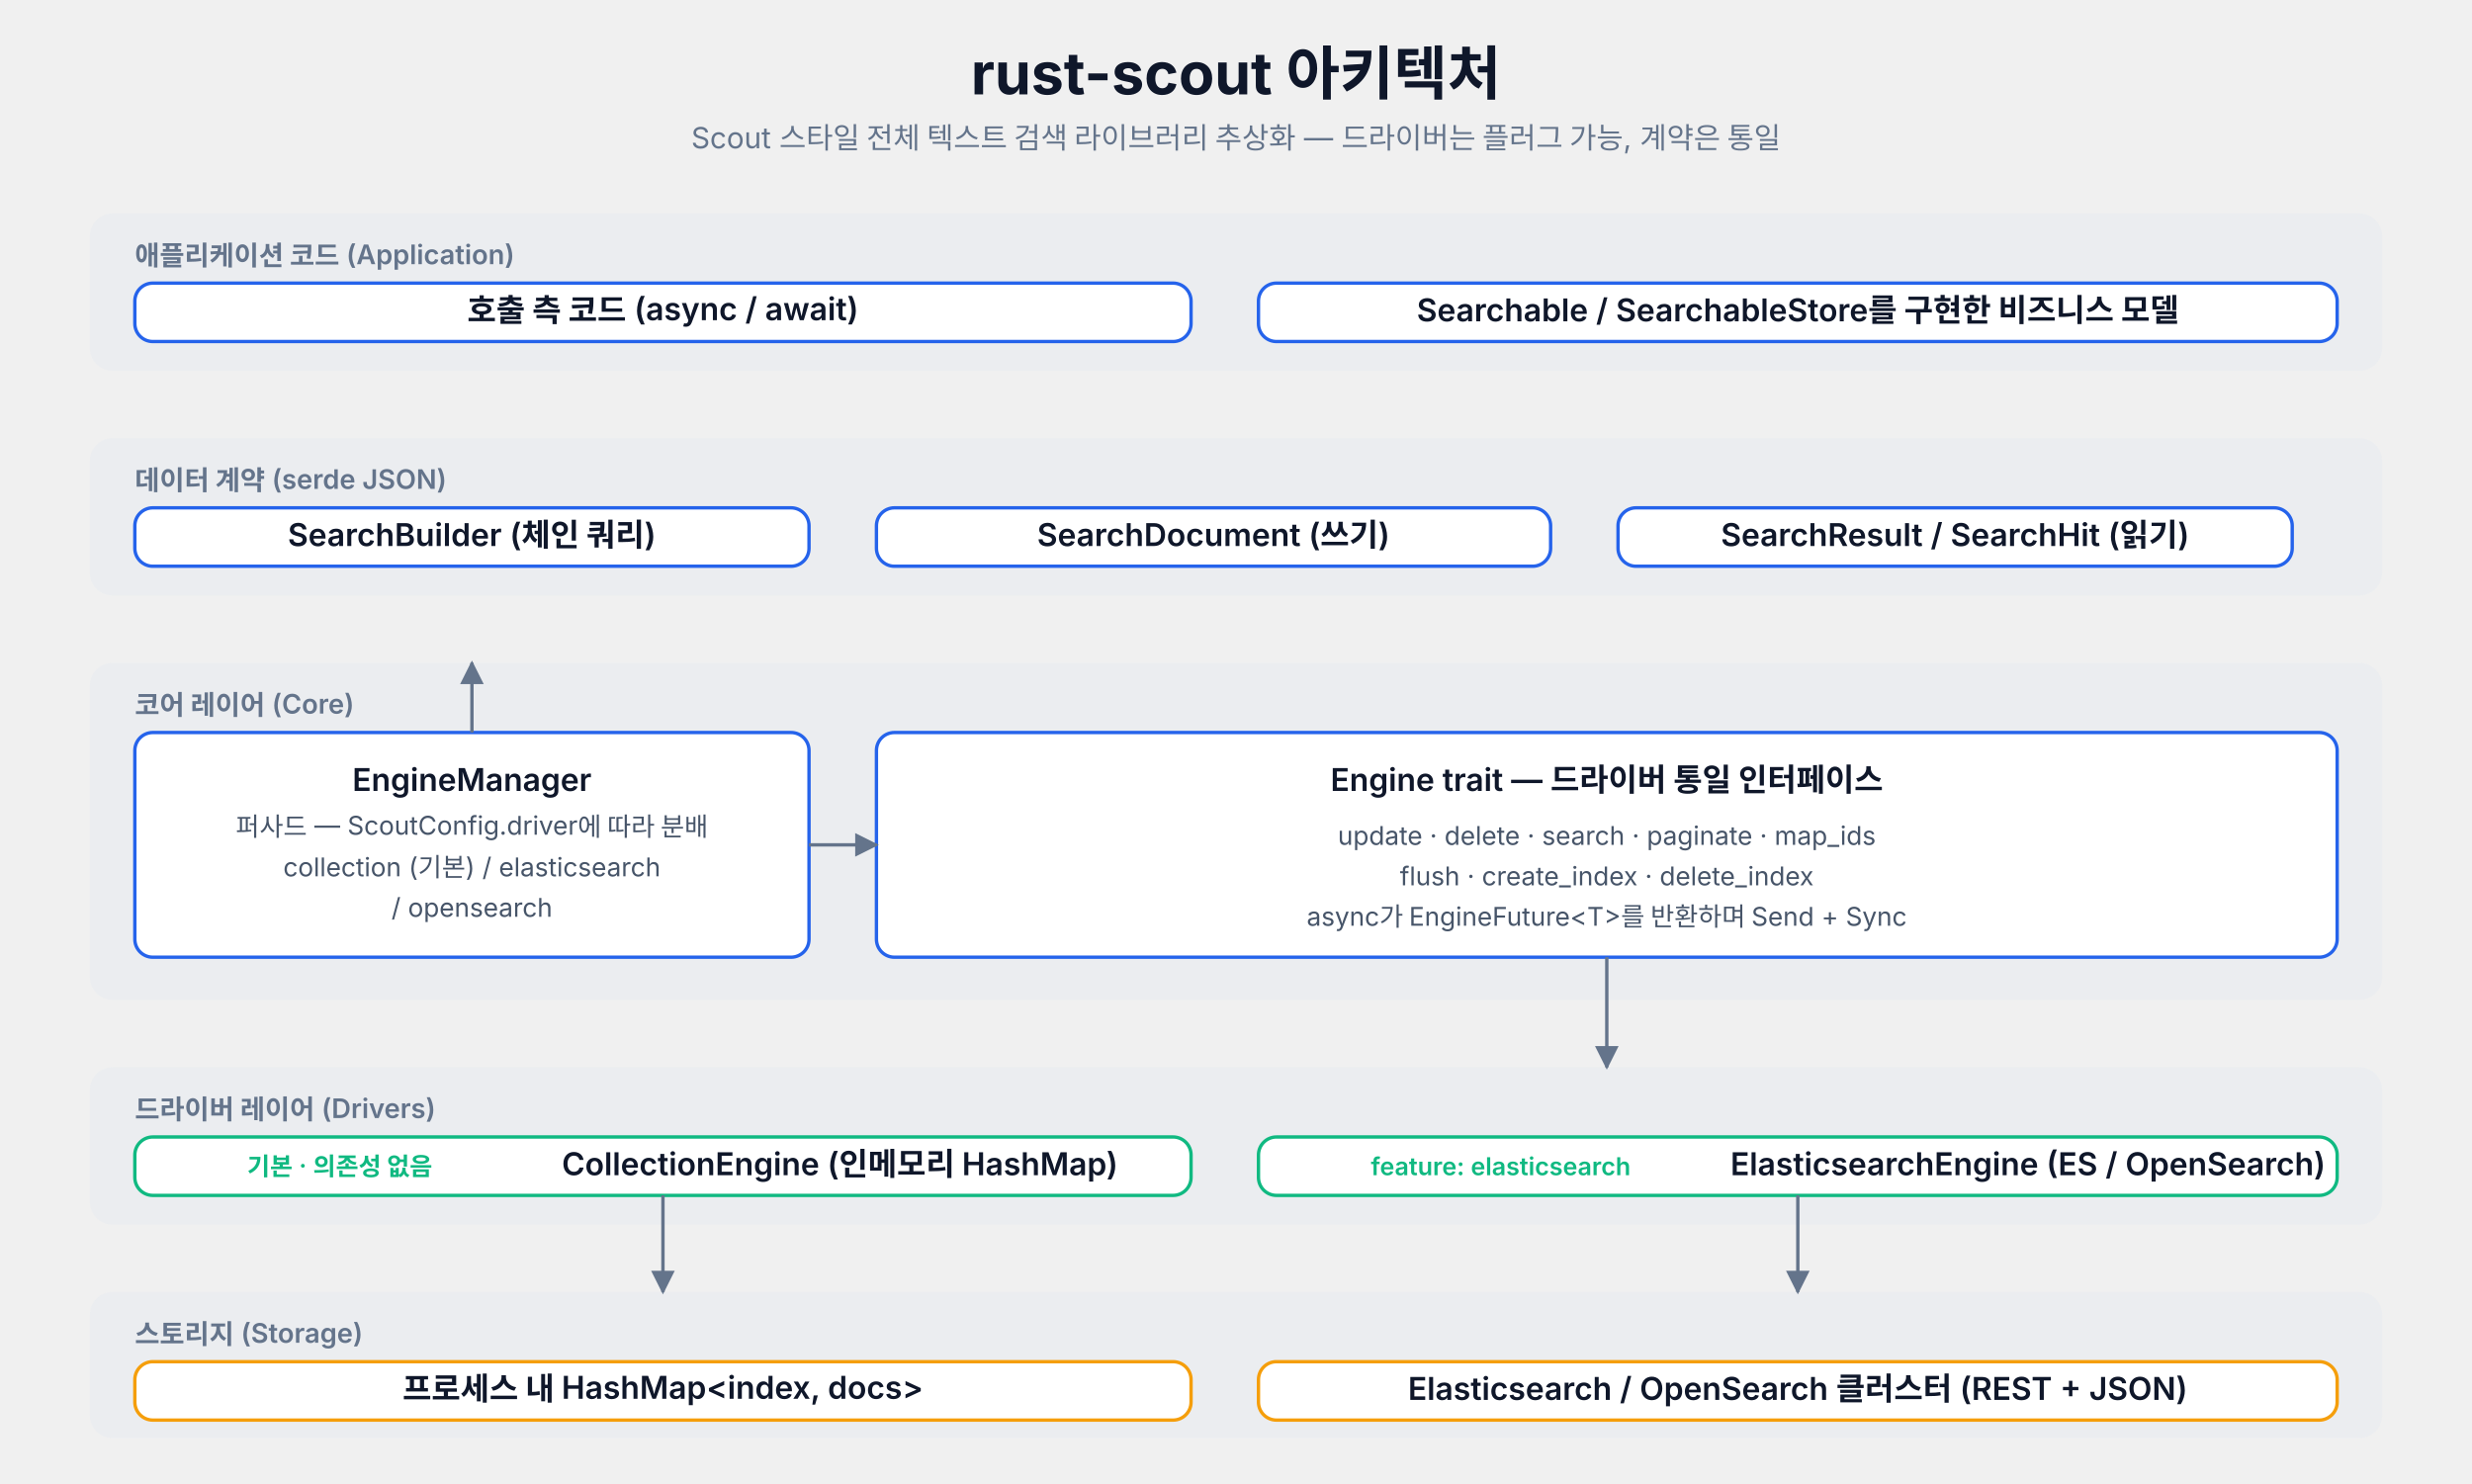
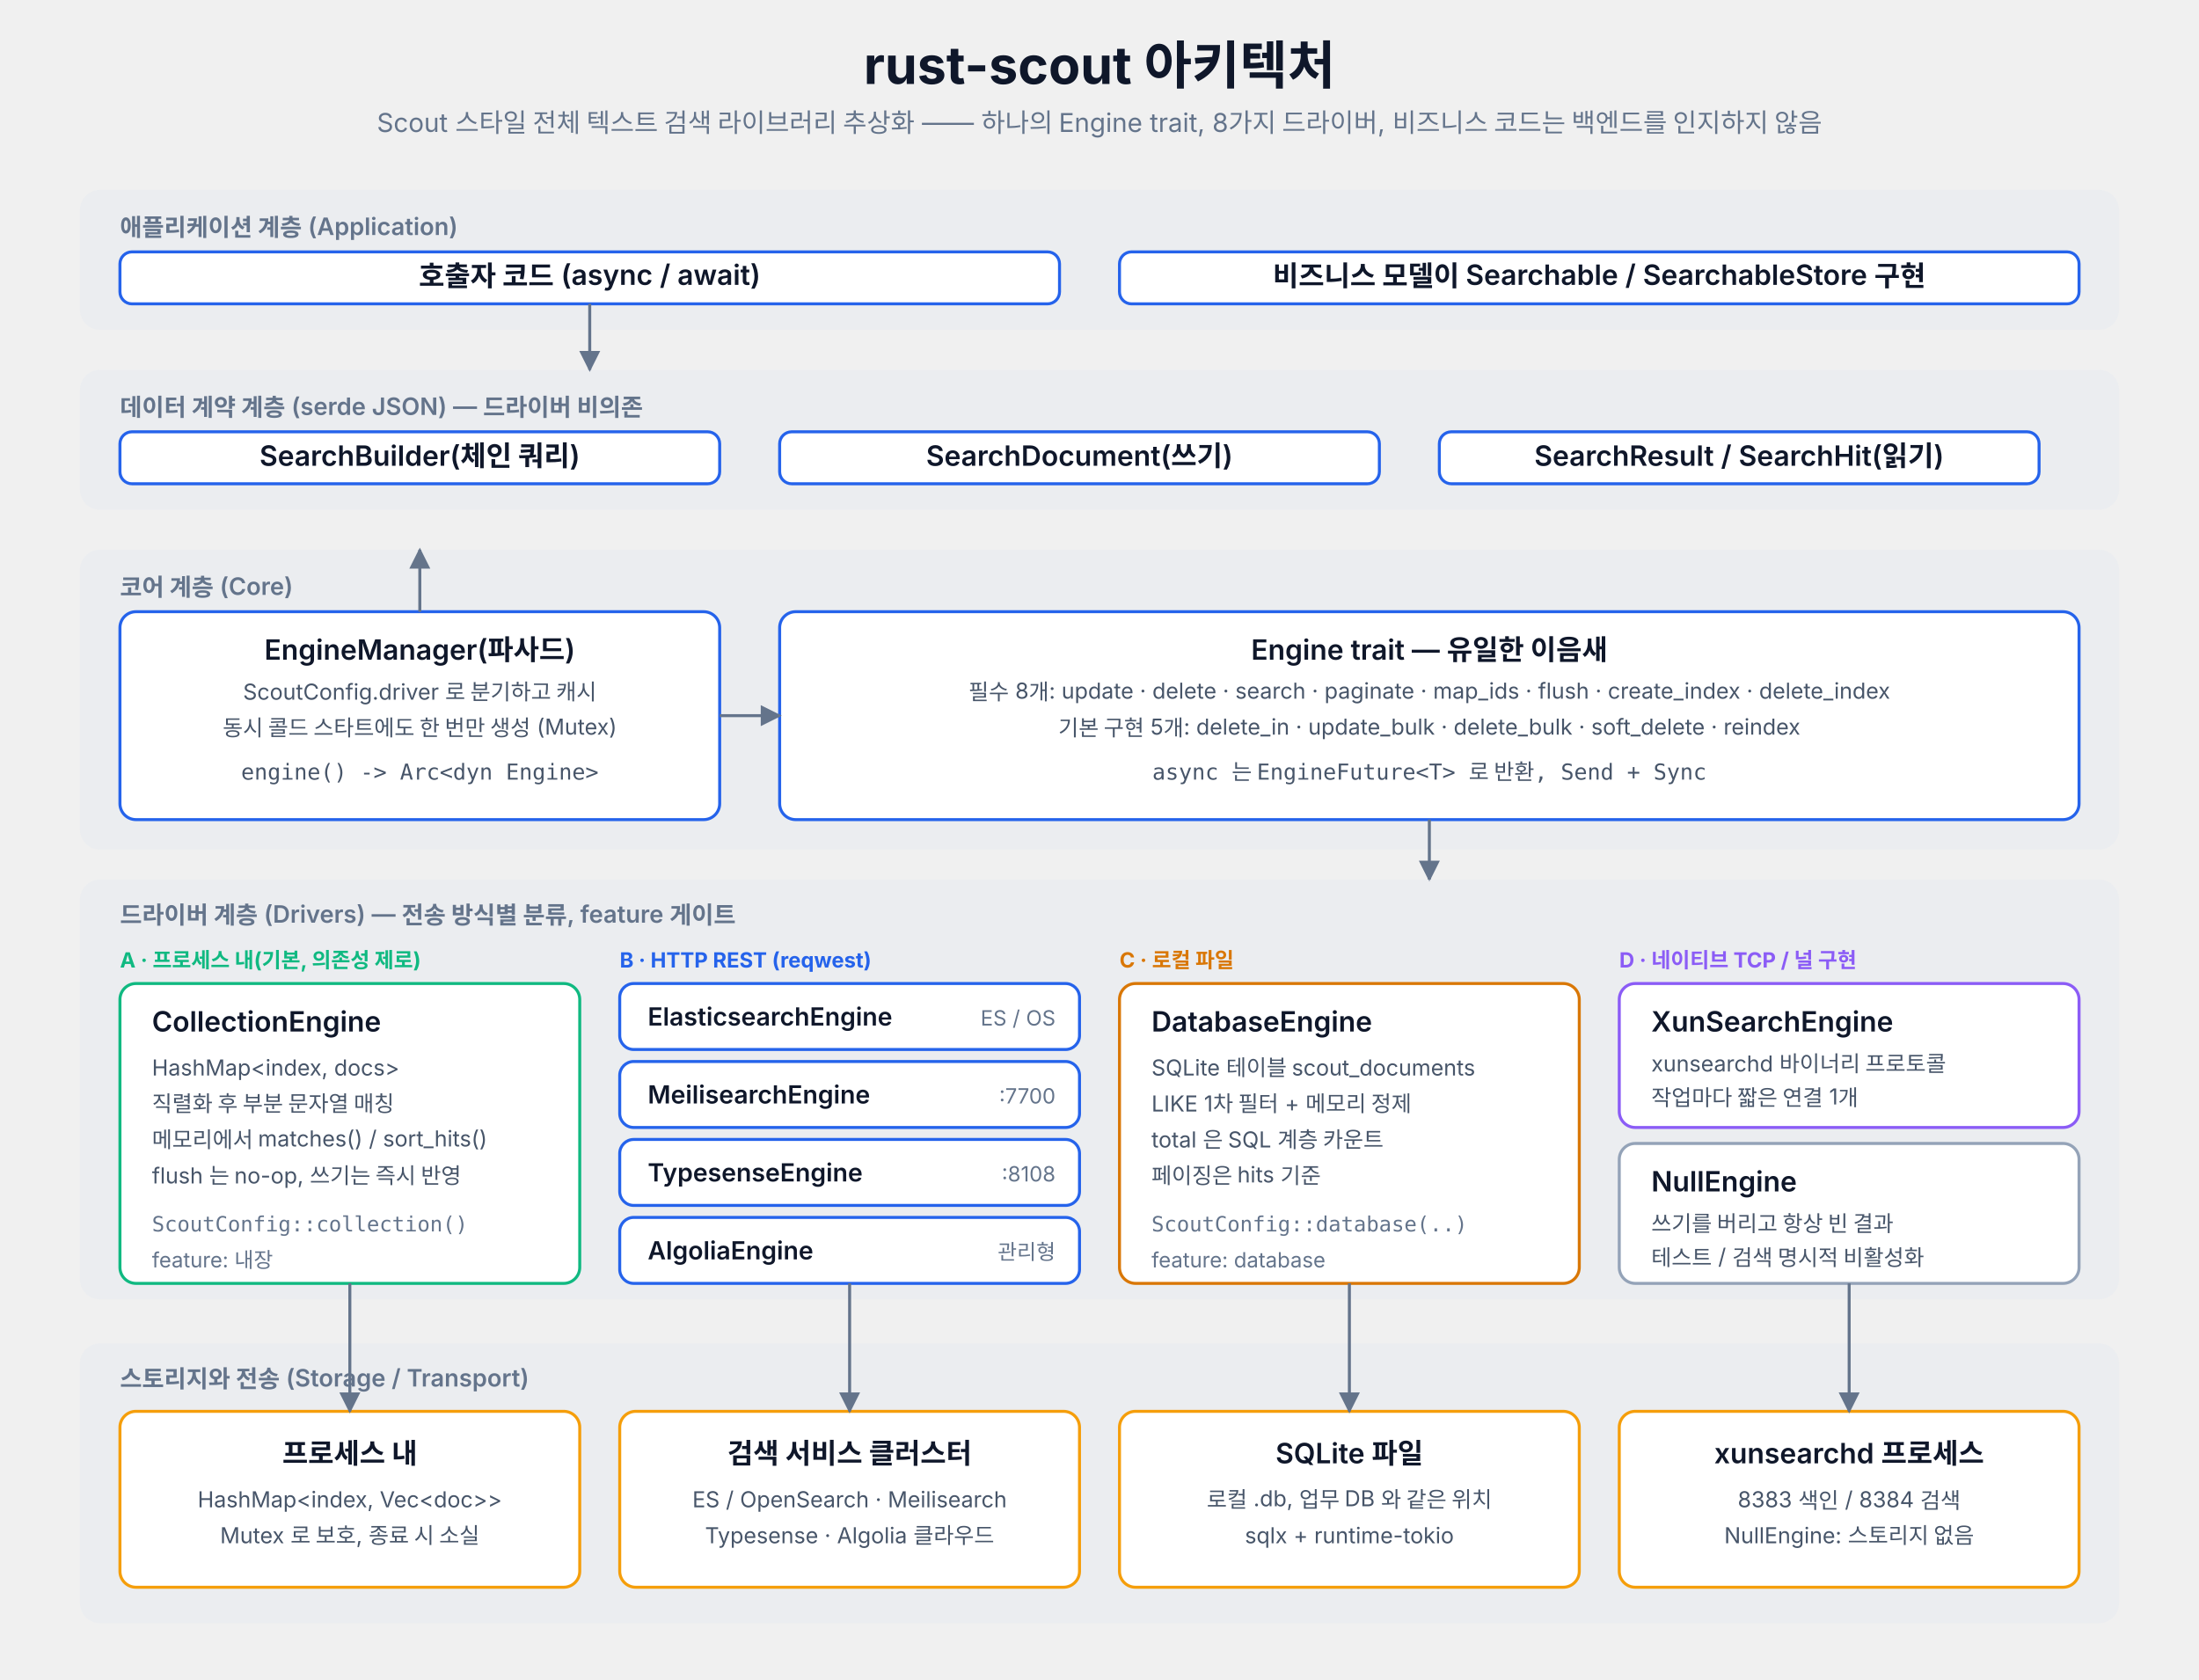
- <svg xmlns="http://www.w3.org/2000/svg" viewBox="0 0 1100 660" font-family="system-ui, -apple-system, 'Segoe UI', sans-serif">
+ <svg xmlns="http://www.w3.org/2000/svg" viewBox="0 0 1100 840" font-family="system-ui, -apple-system, 'Segoe UI', sans-serif" role="img" aria-labelledby="archTitle">
  <defs>
    <marker id="arrow" viewBox="0 0 10 10" refX="9" refY="5" markerWidth="7" markerHeight="7" orient="auto-start-reverse">
      <path d="M 0 0 L 10 5 L 0 10 z" fill="#64748b" />
    </marker>
    <style>
      .title { font-size: 26px; font-weight: 700; fill: #0f172a; }
      .sub   { font-size: 13px; fill: #64748b; }
      .layer { fill: #e2e8f0; opacity: 0.35; }
-       .box   { fill: #ffffff; stroke: #2563eb; stroke-width: 1.5; rx: 8; }
+       .box   { fill: #ffffff; stroke: #2563eb; stroke-width: 1.5; }
      .box-core { stroke: #2563eb; }
-       .box-drv  { stroke: #10b981; }
+       .box-mem  { stroke: #10b981; }
+       .box-http { stroke: #2563eb; }
+       .box-db   { stroke: #d97706; }
+       .box-tcp  { stroke: #8b5cf6; }
+       .box-null { stroke: #94a3b8; }
      .box-data { stroke: #f59e0b; }
      .name  { font-size: 14px; font-weight: 600; fill: #0f172a; }
-       .desc  { font-size: 11.5px; fill: #475569; }
-       .tag   { font-size: 11px; fill: #ffffff; font-weight: 600; }
-       .tag-core { fill: #2563eb; }
-       .tag-drv  { fill: #10b981; }
-       .tag-data { fill: #f59e0b; }
+       .name-s{ font-size: 12.5px; font-weight: 600; fill: #0f172a; }
+       .desc  { font-size: 11px; fill: #475569; }
+       .desc-s{ font-size: 10.5px; fill: #64748b; }
      .lbl   { font-size: 12px; fill: #64748b; font-weight: 600; }
+       .ctag  { font-size: 10.5px; font-weight: 700; }
+       .mem   { fill: #10b981; }
+       .http  { fill: #2563eb; }
+       .db    { fill: #d97706; }
+       .tcp   { fill: #8b5cf6; }
+       .null  { fill: #64748b; }
+       .mono  { font-family: ui-monospace, SFMono-Regular, Menlo, monospace; }
    </style>
  </defs>
  <text x="550" y="42" text-anchor="middle" class="title">rust-scout 아키텍처</text>
-   <text x="550" y="66" text-anchor="middle" class="sub">Scout 스타일 전체 텍스트 검색 라이브러리 추상화 — 드라이버는 플러그 가능, 계약은 통일</text>
+   <text x="550" y="66" text-anchor="middle" class="sub">Scout 스타일 전체 텍스트 검색 라이브러리 추상화 —— 하나의 Engine trait, 8가지 드라이버, 비즈니스 코드는 백엔드를 인지하지 않음</text>
  <rect x="40" y="95" width="1020" height="70" rx="10" class="layer" />
-   <text x="60" y="118" class="lbl">애플리케이션 코드 (Application)</text>
+   <text x="60" y="118" class="lbl">애플리케이션 계층 (Application)</text>
  <rect x="60" y="126" width="470" height="26" rx="6" class="box" />
-   <text x="295" y="143" text-anchor="middle" class="name">호출 측 코드 (async / await)</text>
+   <text x="295" y="143" text-anchor="middle" class="name">호출자 코드 (async / await)</text>
  <rect x="560" y="126" width="480" height="26" rx="6" class="box" />
-   <text x="800" y="143" text-anchor="middle" class="name">Searchable / SearchableStore를 구현한 비즈니스 모델</text>
-   <rect x="40" y="195" width="1020" height="70" rx="10" class="layer" />
-   <text x="60" y="218" class="lbl">데이터 계약 (serde JSON)</text>
-   <rect x="60" y="226" width="300" height="26" rx="6" class="box" />
-   <text x="210" y="243" text-anchor="middle" class="name">SearchBuilder (체인 쿼리)</text>
-   <rect x="390" y="226" width="300" height="26" rx="6" class="box" />
-   <text x="540" y="243" text-anchor="middle" class="name">SearchDocument (쓰기)</text>
-   <rect x="720" y="226" width="300" height="26" rx="6" class="box" />
-   <text x="870" y="243" text-anchor="middle" class="name">SearchResult / SearchHit (읽기)</text>
-   <rect x="40" y="295" width="1020" height="150" rx="10" class="layer" />
-   <text x="60" y="318" class="lbl">코어 레이어 (Core)</text>
-   <rect x="60" y="326" width="300" height="100" rx="8" class="box box-core" />
-   <text x="210" y="352" text-anchor="middle" class="name">EngineManager</text>
-   <text x="210" y="372" text-anchor="middle" class="desc">퍼사드 — ScoutConfig.driver에 따라 분배</text>
-   <text x="210" y="390" text-anchor="middle" class="desc">collection (기본) / elasticsearch</text>
-   <text x="210" y="408" text-anchor="middle" class="desc">/ opensearch</text>
-   <rect x="390" y="326" width="650" height="100" rx="8" class="box box-core" />
-   <text x="715" y="352" text-anchor="middle" class="name">Engine trait — 드라이버 통일 인터페이스</text>
-   <text x="715" y="376" text-anchor="middle" class="desc">update · delete · search · paginate · map_ids</text>
-   <text x="715" y="394" text-anchor="middle" class="desc">flush · create_index · delete_index</text>
-   <text x="715" y="412" text-anchor="middle" class="desc">async가 EngineFuture&lt;T&gt;를 반환하며 Send + Sync</text>
-   <line x1="210" y1="326" x2="210" y2="295" stroke="#64748b" stroke-width="1.5" marker-end="url(#arrow)" />
-   <line x1="360" y1="376" x2="390" y2="376" stroke="#64748b" stroke-width="1.5" marker-end="url(#arrow)" />
-   <rect x="40" y="475" width="1020" height="70" rx="10" class="layer" />
-   <text x="60" y="498" class="lbl">드라이버 레이어 (Drivers)</text>
-   <rect x="60" y="506" width="470" height="26" rx="6" class="box box-drv" />
-   <text x="110" y="523" class="tag tag-drv">기본 · 의존성 없음</text>
-   <text x="250" y="523" class="name">CollectionEngine (인메모리 HashMap)</text>
-   <rect x="560" y="506" width="480" height="26" rx="6" class="box box-drv" />
-   <text x="610" y="523" class="tag tag-drv">feature: elasticsearch</text>
-   <text x="770" y="523" class="name">ElasticsearchEngine (ES / OpenSearch)</text>
-   <line x1="715" y1="426" x2="715" y2="475" stroke="#64748b" stroke-width="1.5" marker-end="url(#arrow)" />
-   <rect x="40" y="575" width="1020" height="65" rx="10" class="layer" />
-   <text x="60" y="598" class="lbl">스토리지 (Storage)</text>
-   <rect x="60" y="606" width="470" height="26" rx="6" class="box box-data" />
-   <text x="295" y="623" text-anchor="middle" class="name">프로세스 내 HashMap&lt;index, docs&gt;</text>
-   <rect x="560" y="606" width="480" height="26" rx="6" class="box box-data" />
-   <text x="800" y="623" text-anchor="middle" class="name">Elasticsearch / OpenSearch 클러스터 (REST + JSON)</text>
-   <line x1="295" y1="532" x2="295" y2="575" stroke="#64748b" stroke-width="1.5" marker-end="url(#arrow)" />
-   <line x1="800" y1="532" x2="800" y2="575" stroke="#64748b" stroke-width="1.5" marker-end="url(#arrow)" />
+   <text x="800" y="143" text-anchor="middle" class="name">비즈니스 모델이 Searchable / SearchableStore 구현</text>
+   <rect x="40" y="185" width="1020" height="70" rx="10" class="layer" />
+   <text x="60" y="208" class="lbl">데이터 계약 계층 (serde JSON) — 드라이버 비의존</text>
+   <rect x="60" y="216" width="300" height="26" rx="6" class="box" />
+   <text x="210" y="233" text-anchor="middle" class="name">SearchBuilder(체인 쿼리)</text>
+   <rect x="390" y="216" width="300" height="26" rx="6" class="box" />
+   <text x="540" y="233" text-anchor="middle" class="name">SearchDocument(쓰기)</text>
+   <rect x="720" y="216" width="300" height="26" rx="6" class="box" />
+   <text x="870" y="233" text-anchor="middle" class="name">SearchResult / SearchHit(읽기)</text>
+   <rect x="40" y="275" width="1020" height="150" rx="10" class="layer" />
+   <text x="60" y="298" class="lbl">코어 계층 (Core)</text>
+   <rect x="60" y="306" width="300" height="104" rx="8" class="box box-core" />
+   <text x="210" y="330" text-anchor="middle" class="name">EngineManager(파사드)</text>
+   <text x="210" y="350" text-anchor="middle" class="desc">ScoutConfig.driver 로 분기하고 캐시</text>
+   <text x="210" y="368" text-anchor="middle" class="desc">동시 콜드 스타트에도 한 번만 생성 (Mutex)</text>
+   <text x="210" y="390" text-anchor="middle" class="desc mono">engine() -&gt; Arc&lt;dyn Engine&gt;</text>
+   <rect x="390" y="306" width="650" height="104" rx="8" class="box box-core" />
+   <text x="715" y="330" text-anchor="middle" class="name">Engine trait — 유일한 이음새</text>
+   <text x="715" y="350" text-anchor="middle" class="desc">필수 8개: update · delete · search · paginate · map_ids · flush · create_index · delete_index</text>
+   <text x="715" y="368" text-anchor="middle" class="desc">기본 구현 5개: delete_in · update_bulk · delete_bulk · soft_delete · reindex</text>
+   <text x="715" y="390" text-anchor="middle" class="desc mono">async 는 EngineFuture&lt;T&gt; 로 반환, Send + Sync</text>
+   <line x1="210" y1="306" x2="210" y2="275" stroke="#64748b" stroke-width="1.5" marker-end="url(#arrow)" />
+   <line x1="360" y1="358" x2="390" y2="358" stroke="#64748b" stroke-width="1.5" marker-end="url(#arrow)" />
+   <line x1="715" y1="410" x2="715" y2="440" stroke="#64748b" stroke-width="1.5" marker-end="url(#arrow)" />
+   <rect x="40" y="440" width="1020" height="210" rx="10" class="layer" />
+   <text x="60" y="462" class="lbl">드라이버 계층 (Drivers) — 전송 방식별 분류, feature 게이트</text>
+   <text x="60" y="484" class="ctag mem">A · 프로세스 내(기본, 의존성 제로)</text>
+   <rect x="60" y="492" width="230" height="150" rx="8" class="box box-mem" />
+   <text x="76" y="516" class="name">CollectionEngine</text>
+   <text x="76" y="538" class="desc">HashMap&lt;index, docs&gt;</text>
+   <text x="76" y="556" class="desc">직렬화 후 부분 문자열 매칭</text>
+   <text x="76" y="574" class="desc">메모리에서 matches() / sort_hits()</text>
+   <text x="76" y="592" class="desc">flush 는 no-op, 쓰기는 즉시 반영</text>
+   <text x="76" y="616" class="desc-s mono">ScoutConfig::collection()</text>
+   <text x="76" y="634" class="desc-s">feature: 내장</text>
+   <text x="310" y="484" class="ctag http">B · HTTP REST (reqwest)</text>
+   <rect x="310" y="492" width="230" height="33" rx="7" class="box box-http" />
+   <text x="324" y="513" class="name-s">ElasticsearchEngine</text>
+   <text x="528" y="513" text-anchor="end" class="desc-s">ES / OS</text>
+   <rect x="310" y="531" width="230" height="33" rx="7" class="box box-http" />
+   <text x="324" y="552" class="name-s">MeilisearchEngine</text>
+   <text x="528" y="552" text-anchor="end" class="desc-s">:7700</text>
+   <rect x="310" y="570" width="230" height="33" rx="7" class="box box-http" />
+   <text x="324" y="591" class="name-s">TypesenseEngine</text>
+   <text x="528" y="591" text-anchor="end" class="desc-s">:8108</text>
+   <rect x="310" y="609" width="230" height="33" rx="7" class="box box-http" />
+   <text x="324" y="630" class="name-s">AlgoliaEngine</text>
+   <text x="528" y="630" text-anchor="end" class="desc-s">관리형</text>
+   <text x="560" y="484" class="ctag db">C · 로컬 파일</text>
+   <rect x="560" y="492" width="230" height="150" rx="8" class="box box-db" />
+   <text x="576" y="516" class="name">DatabaseEngine</text>
+   <text x="576" y="538" class="desc">SQLite 테이블 scout_documents</text>
+   <text x="576" y="556" class="desc">LIKE 1차 필터 + 메모리 정제</text>
+   <text x="576" y="574" class="desc">total 은 SQL 계층 카운트</text>
+   <text x="576" y="592" class="desc">페이징은 hits 기준</text>
+   <text x="576" y="616" class="desc-s mono">ScoutConfig::database(..)</text>
+   <text x="576" y="634" class="desc-s">feature: database</text>
+   <text x="810" y="484" class="ctag tcp">D · 네이티브 TCP / 널 구현</text>
+   <rect x="810" y="492" width="230" height="72" rx="8" class="box box-tcp" />
+   <text x="826" y="516" class="name">XunSearchEngine</text>
+   <text x="826" y="536" class="desc">xunsearchd 바이너리 프로토콜</text>
+   <text x="826" y="553" class="desc">작업마다 짧은 연결 1개</text>
+   <rect x="810" y="572" width="230" height="70" rx="8" class="box box-null" />
+   <text x="826" y="596" class="name">NullEngine</text>
+   <text x="826" y="616" class="desc">쓰기를 버리고 항상 빈 결과</text>
+   <text x="826" y="633" class="desc">테스트 / 검색 명시적 비활성화</text>
+   <rect x="40" y="672" width="1020" height="140" rx="10" class="layer" />
+   <text x="60" y="694" class="lbl">스토리지와 전송 (Storage / Transport)</text>
+   <rect x="60" y="706" width="230" height="88" rx="8" class="box box-data" />
+   <text x="175" y="732" text-anchor="middle" class="name">프로세스 내</text>
+   <text x="175" y="754" text-anchor="middle" class="desc">HashMap&lt;index, Vec&lt;doc&gt;&gt;</text>
+   <text x="175" y="772" text-anchor="middle" class="desc">Mutex 로 보호, 종료 시 소실</text>
+   <rect x="310" y="706" width="230" height="88" rx="8" class="box box-data" />
+   <text x="425" y="732" text-anchor="middle" class="name">검색 서비스 클러스터</text>
+   <text x="425" y="754" text-anchor="middle" class="desc">ES / OpenSearch · Meilisearch</text>
+   <text x="425" y="772" text-anchor="middle" class="desc">Typesense · Algolia 클라우드</text>
+   <rect x="560" y="706" width="230" height="88" rx="8" class="box box-data" />
+   <text x="675" y="732" text-anchor="middle" class="name">SQLite 파일</text>
+   <text x="675" y="754" text-anchor="middle" class="desc">로컬 .db, 업무 DB 와 같은 위치</text>
+   <text x="675" y="772" text-anchor="middle" class="desc">sqlx + runtime-tokio</text>
+   <rect x="810" y="706" width="230" height="88" rx="8" class="box box-data" />
+   <text x="925" y="732" text-anchor="middle" class="name">xunsearchd 프로세스</text>
+   <text x="925" y="754" text-anchor="middle" class="desc">8383 색인 / 8384 검색</text>
+   <text x="925" y="772" text-anchor="middle" class="desc">NullEngine: 스토리지 없음</text>
+   <line x1="175" y1="642" x2="175" y2="706" stroke="#64748b" stroke-width="1.5" marker-end="url(#arrow)" />
+   <line x1="425" y1="642" x2="425" y2="706" stroke="#64748b" stroke-width="1.5" marker-end="url(#arrow)" />
+   <line x1="675" y1="642" x2="675" y2="706" stroke="#64748b" stroke-width="1.5" marker-end="url(#arrow)" />
+   <line x1="925" y1="642" x2="925" y2="706" stroke="#64748b" stroke-width="1.5" marker-end="url(#arrow)" />
+   <line x1="295" y1="152" x2="295" y2="185" stroke="#64748b" stroke-width="1.5" marker-end="url(#arrow)" />
</svg>
